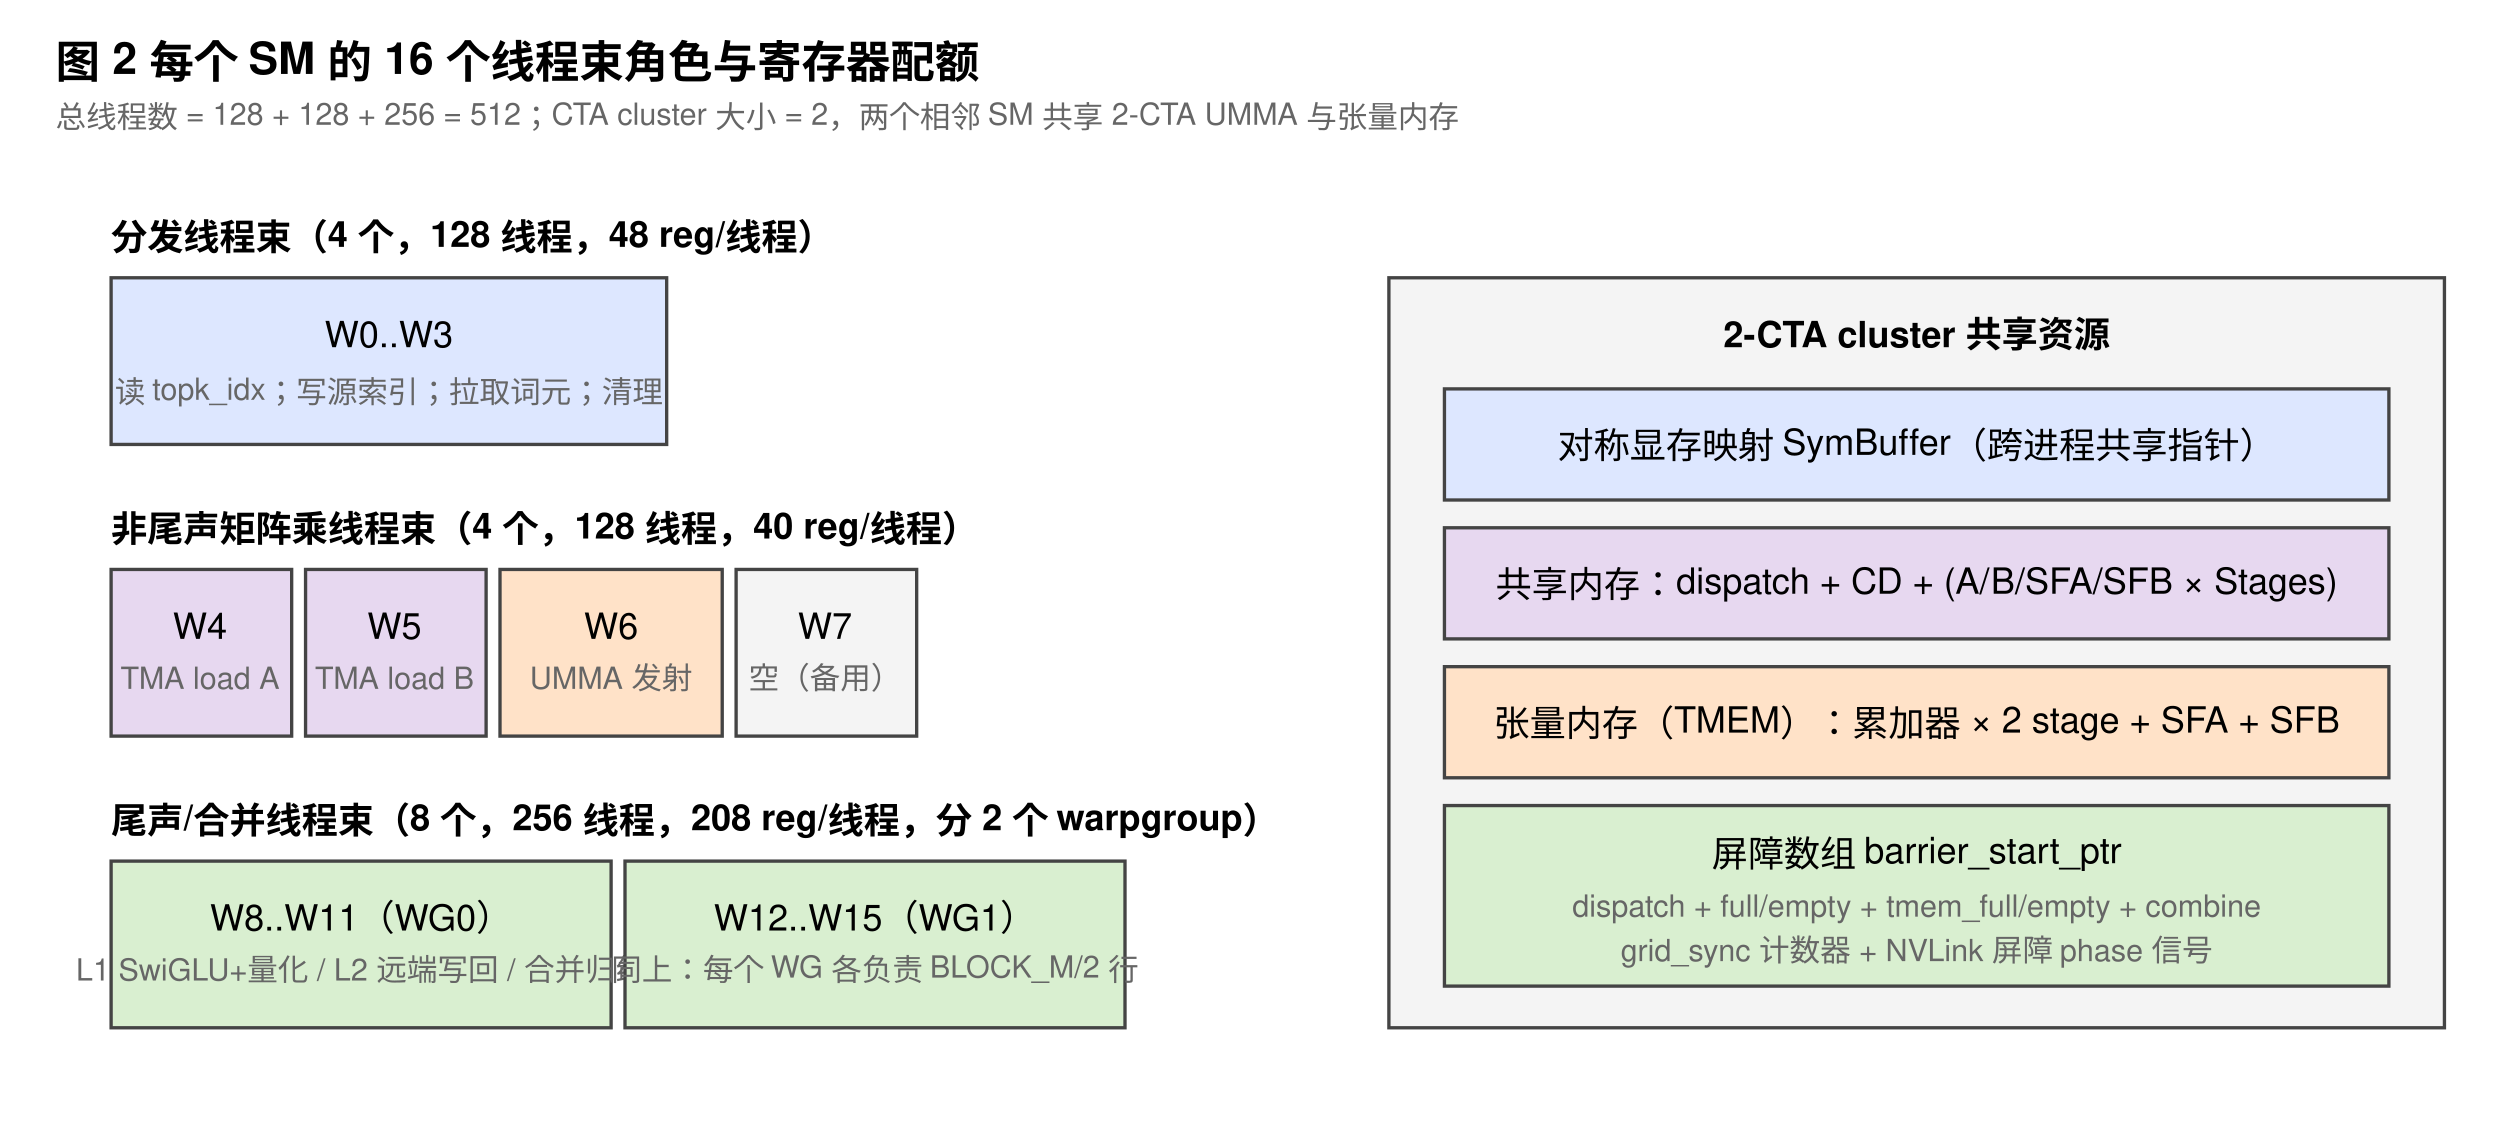
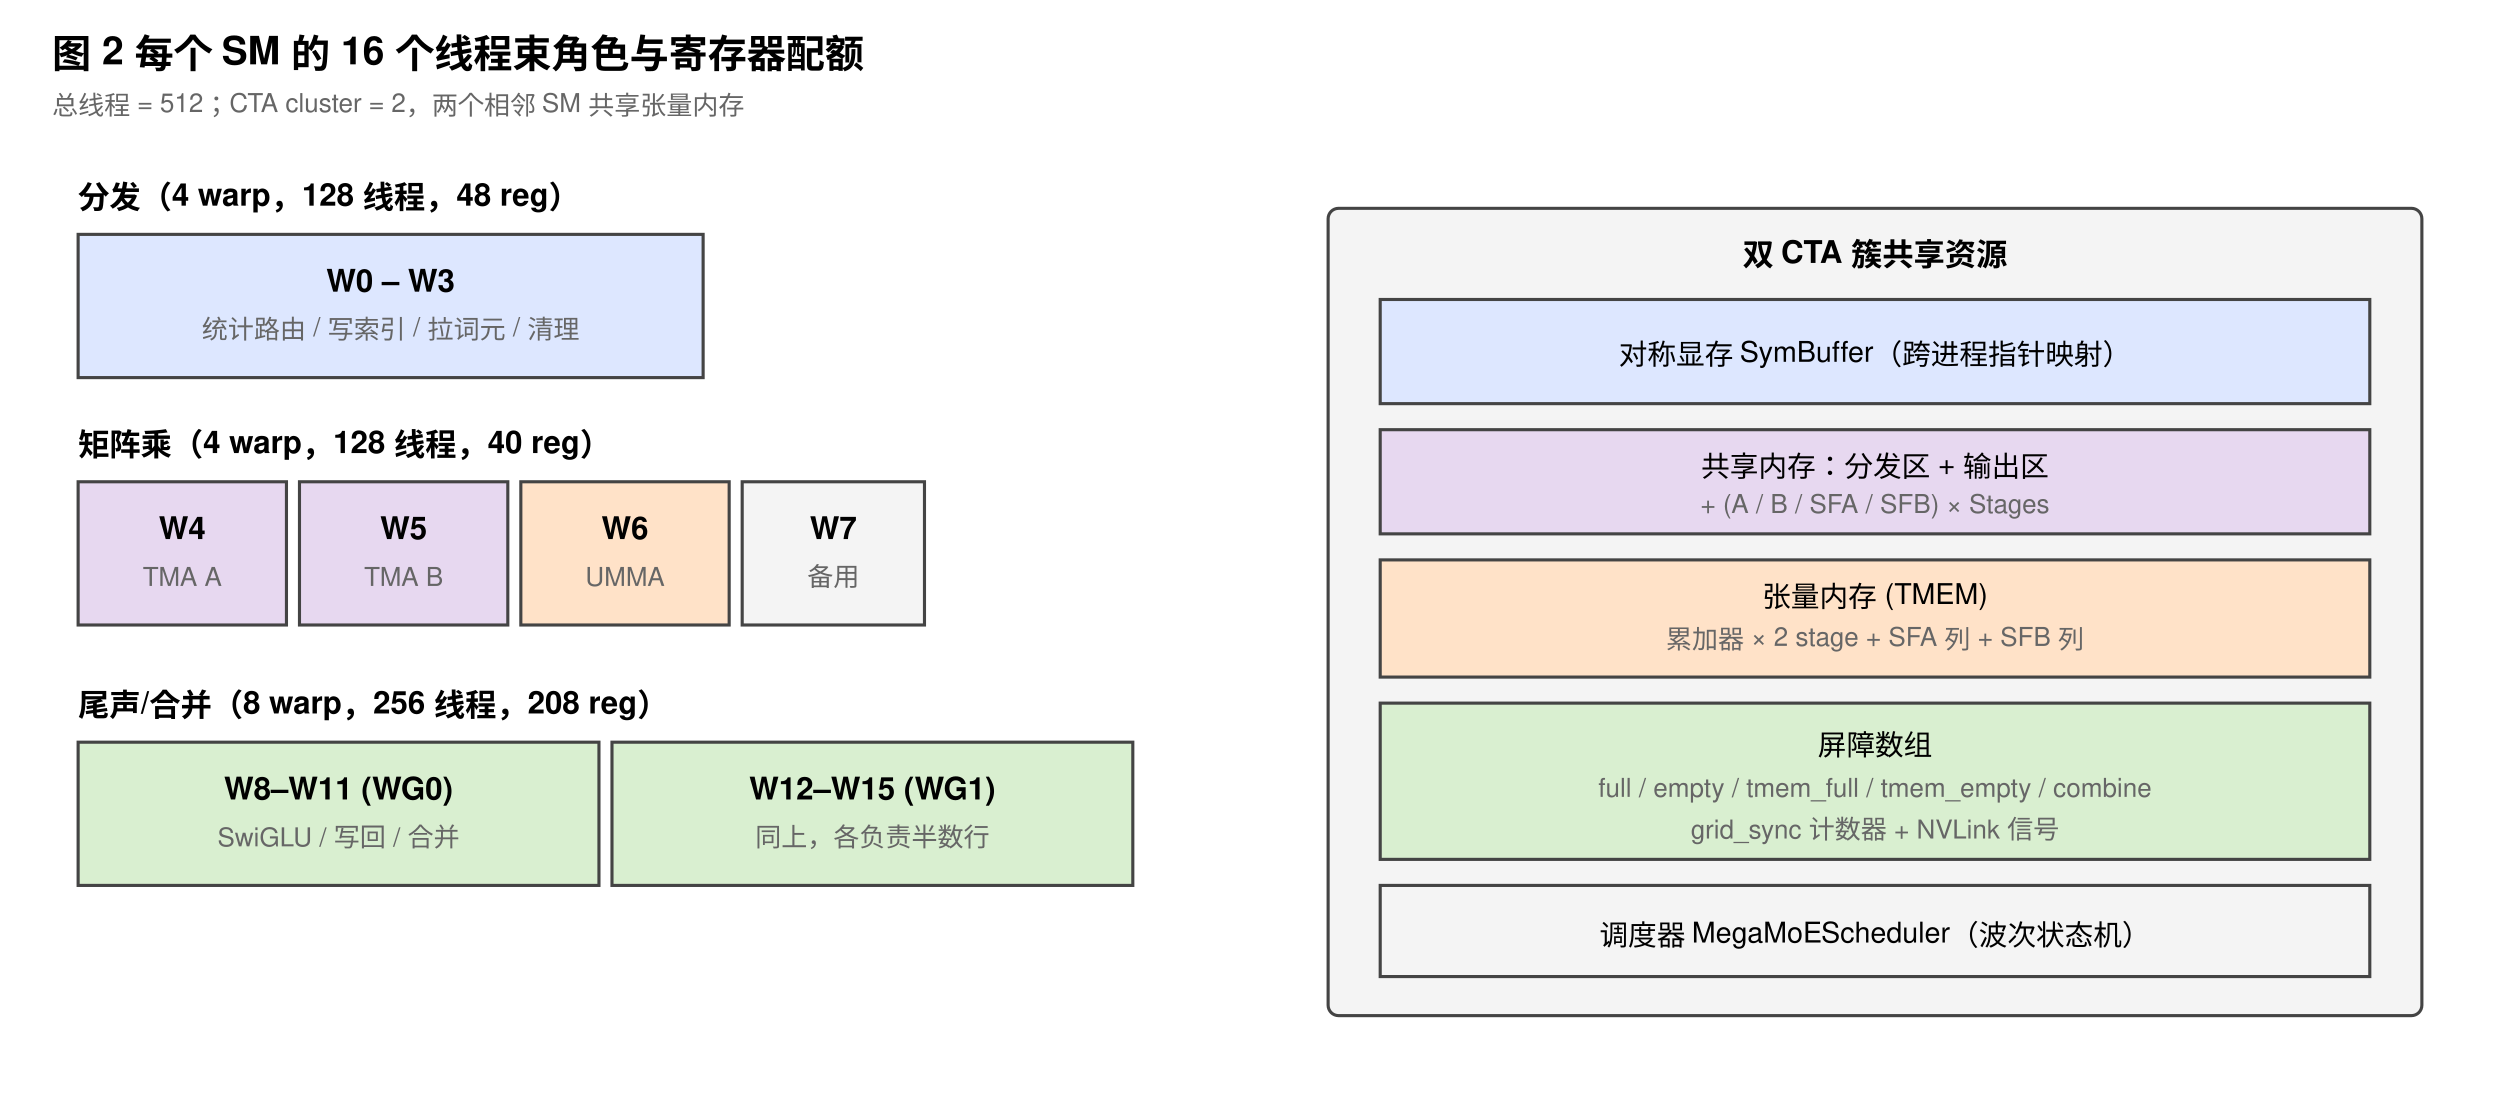
- <svg xmlns="http://www.w3.org/2000/svg" viewBox="0 0 900 410" font-family="Helvetica, Arial, sans-serif" font-size="13">
+ <svg xmlns="http://www.w3.org/2000/svg" viewBox="0 0 960 430" font-family="Helvetica, Arial, sans-serif" font-size="12">
  <style>
-     .title{font-size:16px;font-weight:600;}
-     .sub{font-size:11px;fill:#666;}
+     .title{font-size:15px;font-weight:600;}
+     .sub{font-size:10px;fill:#666;}
    .box{stroke:#444;stroke-width:1.2;}
-     .grp{font-size:13px;font-weight:600;}
+     .grp{font-size:12px;font-weight:600;}
    .disp{fill:#dde7ff;}
    .ld{fill:#e7d8f0;}
    .mma{fill:#ffe2c8;}
    .epi{fill:#d9efd0;}
    .reg{fill:#f4f4f4;}
  </style>
-   <text x="20" y="28" class="title">图 2  每个 SM 的 16 个线程束角色与寄存器配额</text>
-   <text x="20" y="46" class="sub">总线程数 = 128 + 128 + 256 = 512；CTA cluster 大小 = 2，两个相邻 SM 共享 2-CTA UMMA 与张量内存</text>
-   <text x="40" y="90" class="grp">分发线程束（4 个，128 线程，48 reg/线程）</text>
+   <text x="20" y="26" class="title">图 2  每个 SM 的 16 个线程束角色与寄存器配额</text>
+   <text x="20" y="44" class="sub">总线程 = 512；CTA cluster = 2，两个相邻 SM 共享张量内存</text>
+   <text x="30" y="80" class="grp">分发（4 warp，128 线程，48 reg）</text>
+   <rect class="box disp" x="30" y="90" width="240" height="55" />
+   <text x="150" y="112" text-anchor="middle" font-weight="600">W0 – W3</text>
+   <text x="150" y="130" text-anchor="middle" class="sub">统计路由 / 写索引 / 拉词元 / 清理</text>
+   <text x="30" y="175" class="grp">矩阵乘（4 warp，128 线程，40 reg）</text>
  <g>
-     <rect class="box disp" x="40" y="100" width="200" height="60" />
-     <text x="140" y="125" text-anchor="middle">W0..W3</text>
-     <text x="140" y="145" text-anchor="middle" class="sub">读 topk_idx；写源索引；拉取词元；清理</text>
+     <rect class="box ld" x="30" y="185" width="80" height="55" />
+     <text x="70" y="207" text-anchor="middle" font-weight="600">W4</text>
+     <text x="70" y="225" text-anchor="middle" class="sub">TMA A</text>
+     <rect class="box ld" x="115" y="185" width="80" height="55" />
+     <text x="155" y="207" text-anchor="middle" font-weight="600">W5</text>
+     <text x="155" y="225" text-anchor="middle" class="sub">TMA B</text>
+     <rect class="box mma" x="200" y="185" width="80" height="55" />
+     <text x="240" y="207" text-anchor="middle" font-weight="600">W6</text>
+     <text x="240" y="225" text-anchor="middle" class="sub">UMMA</text>
+     <rect class="box reg" x="285" y="185" width="70" height="55" />
+     <text x="320" y="207" text-anchor="middle" font-weight="600">W7</text>
+     <text x="320" y="225" text-anchor="middle" class="sub">备用</text>
  </g>
-   <text x="40" y="195" class="grp">非尾声矩阵乘线程束（4 个，128 线程，40 reg/线程）</text>
+   <text x="30" y="275" class="grp">尾声/合并（8 warp，256 线程，208 reg）</text>
  <g>
-     <rect class="box ld" x="40" y="205" width="65" height="60" />
-     <text x="72" y="230" text-anchor="middle">W4</text>
-     <text x="72" y="248" text-anchor="middle" class="sub">TMA load A</text>
-     <rect class="box ld" x="110" y="205" width="65" height="60" />
-     <text x="142" y="230" text-anchor="middle">W5</text>
-     <text x="142" y="248" text-anchor="middle" class="sub">TMA load B</text>
-     <rect class="box mma" x="180" y="205" width="80" height="60" />
-     <text x="220" y="230" text-anchor="middle">W6</text>
-     <text x="220" y="248" text-anchor="middle" class="sub">UMMA 发射</text>
-     <rect class="box reg" x="265" y="205" width="65" height="60" />
-     <text x="297" y="230" text-anchor="middle">W7</text>
-     <text x="297" y="248" text-anchor="middle" class="sub">空（备用）</text>
+     <rect class="box epi" x="30" y="285" width="200" height="55" />
+     <text x="130" y="307" text-anchor="middle" font-weight="600">W8–W11 (WG0)</text>
+     <text x="130" y="325" text-anchor="middle" class="sub">SwiGLU / 写回 / 合并</text>
+     <rect class="box epi" x="235" y="285" width="200" height="55" />
+     <text x="335" y="307" text-anchor="middle" font-weight="600">W12–W15 (WG1)</text>
+     <text x="335" y="325" text-anchor="middle" class="sub">同上，各负责半数行</text>
  </g>
-   <text x="40" y="300" class="grp">尾声/合并线程束（8 个，256 线程，208 reg/线程，分 2 个 warpgroup）</text>
-   <g>
-     <rect class="box epi" x="40" y="310" width="180" height="60" />
-     <text x="130" y="335" text-anchor="middle">W8..W11（WG0）</text>
-     <text x="130" y="353" text-anchor="middle" class="sub">L1 SwiGLU+量化 / L2 远端写回 / 合并归约</text>
-     <rect class="box epi" x="225" y="310" width="180" height="60" />
-     <text x="315" y="335" text-anchor="middle">W12..W15（WG1）</text>
-     <text x="315" y="353" text-anchor="middle" class="sub">同上：每个 WG 各负责 BLOCK_M/2 行</text>
-   </g>
-   <g>
-     <rect class="box reg" x="500" y="100" width="380" height="270" />
-     <text x="690" y="125" text-anchor="middle" class="grp">2-CTA cluster 共享资源</text>
-     <rect class="box disp" x="520" y="140" width="340" height="40" />
-     <text x="690" y="165" text-anchor="middle">对称显存映射 SymBuffer（跨进程共享指针）</text>
-     <rect class="box ld" x="520" y="190" width="340" height="40" />
-     <text x="690" y="215" text-anchor="middle">共享内存：dispatch + CD + (A/B/SFA/SFB × Stages)</text>
-     <rect class="box mma" x="520" y="240" width="340" height="40" />
-     <text x="690" y="265" text-anchor="middle">张量内存（TMEM）：累加器 × 2 stage + SFA + SFB</text>
-     <rect class="box epi" x="520" y="290" width="340" height="65" />
-     <text x="690" y="312" text-anchor="middle">屏障数组 barrier_start_ptr</text>
-     <text x="690" y="330" text-anchor="middle" class="sub">dispatch + full/empty + tmem_full/empty + combine</text>
-     <text x="690" y="346" text-anchor="middle" class="sub">grid_sync 计数器 + NVLink 屏障 phase 信号</text>
-   </g>
+   <rect class="box reg" x="510" y="80" width="420" height="310" rx="4" />
+   <text x="720" y="102" text-anchor="middle" class="grp">双 CTA 簇共享资源</text>
+   <rect class="box disp" x="530" y="115" width="380" height="40" />
+   <text x="720" y="140" text-anchor="middle" font-size="11">对称显存 SymBuffer（跨进程指针映射）</text>
+   <rect class="box ld" x="530" y="165" width="380" height="40" />
+   <text x="720" y="183" text-anchor="middle" font-size="11">共享内存：分发区 + 输出区</text>
+   <text x="720" y="197" text-anchor="middle" class="sub">+ (A / B / SFA / SFB) × Stages</text>
+   <rect class="box mma" x="530" y="215" width="380" height="45" />
+   <text x="720" y="233" text-anchor="middle" font-size="11">张量内存 (TMEM)</text>
+   <text x="720" y="249" text-anchor="middle" class="sub">累加器 × 2 stage + SFA 列 + SFB 列</text>
+   <rect class="box epi" x="530" y="270" width="380" height="60" />
+   <text x="720" y="290" text-anchor="middle" font-size="11">屏障数组</text>
+   <text x="720" y="306" text-anchor="middle" class="sub">full / empty / tmem_full / tmem_empty / combine</text>
+   <text x="720" y="322" text-anchor="middle" class="sub">grid_sync 计数器 + NVLink 信号</text>
+   <rect class="box reg" x="530" y="340" width="380" height="35" />
+   <text x="720" y="363" text-anchor="middle" font-size="11">调度器 MegaMoEScheduler（波次状态机）</text>
</svg>
